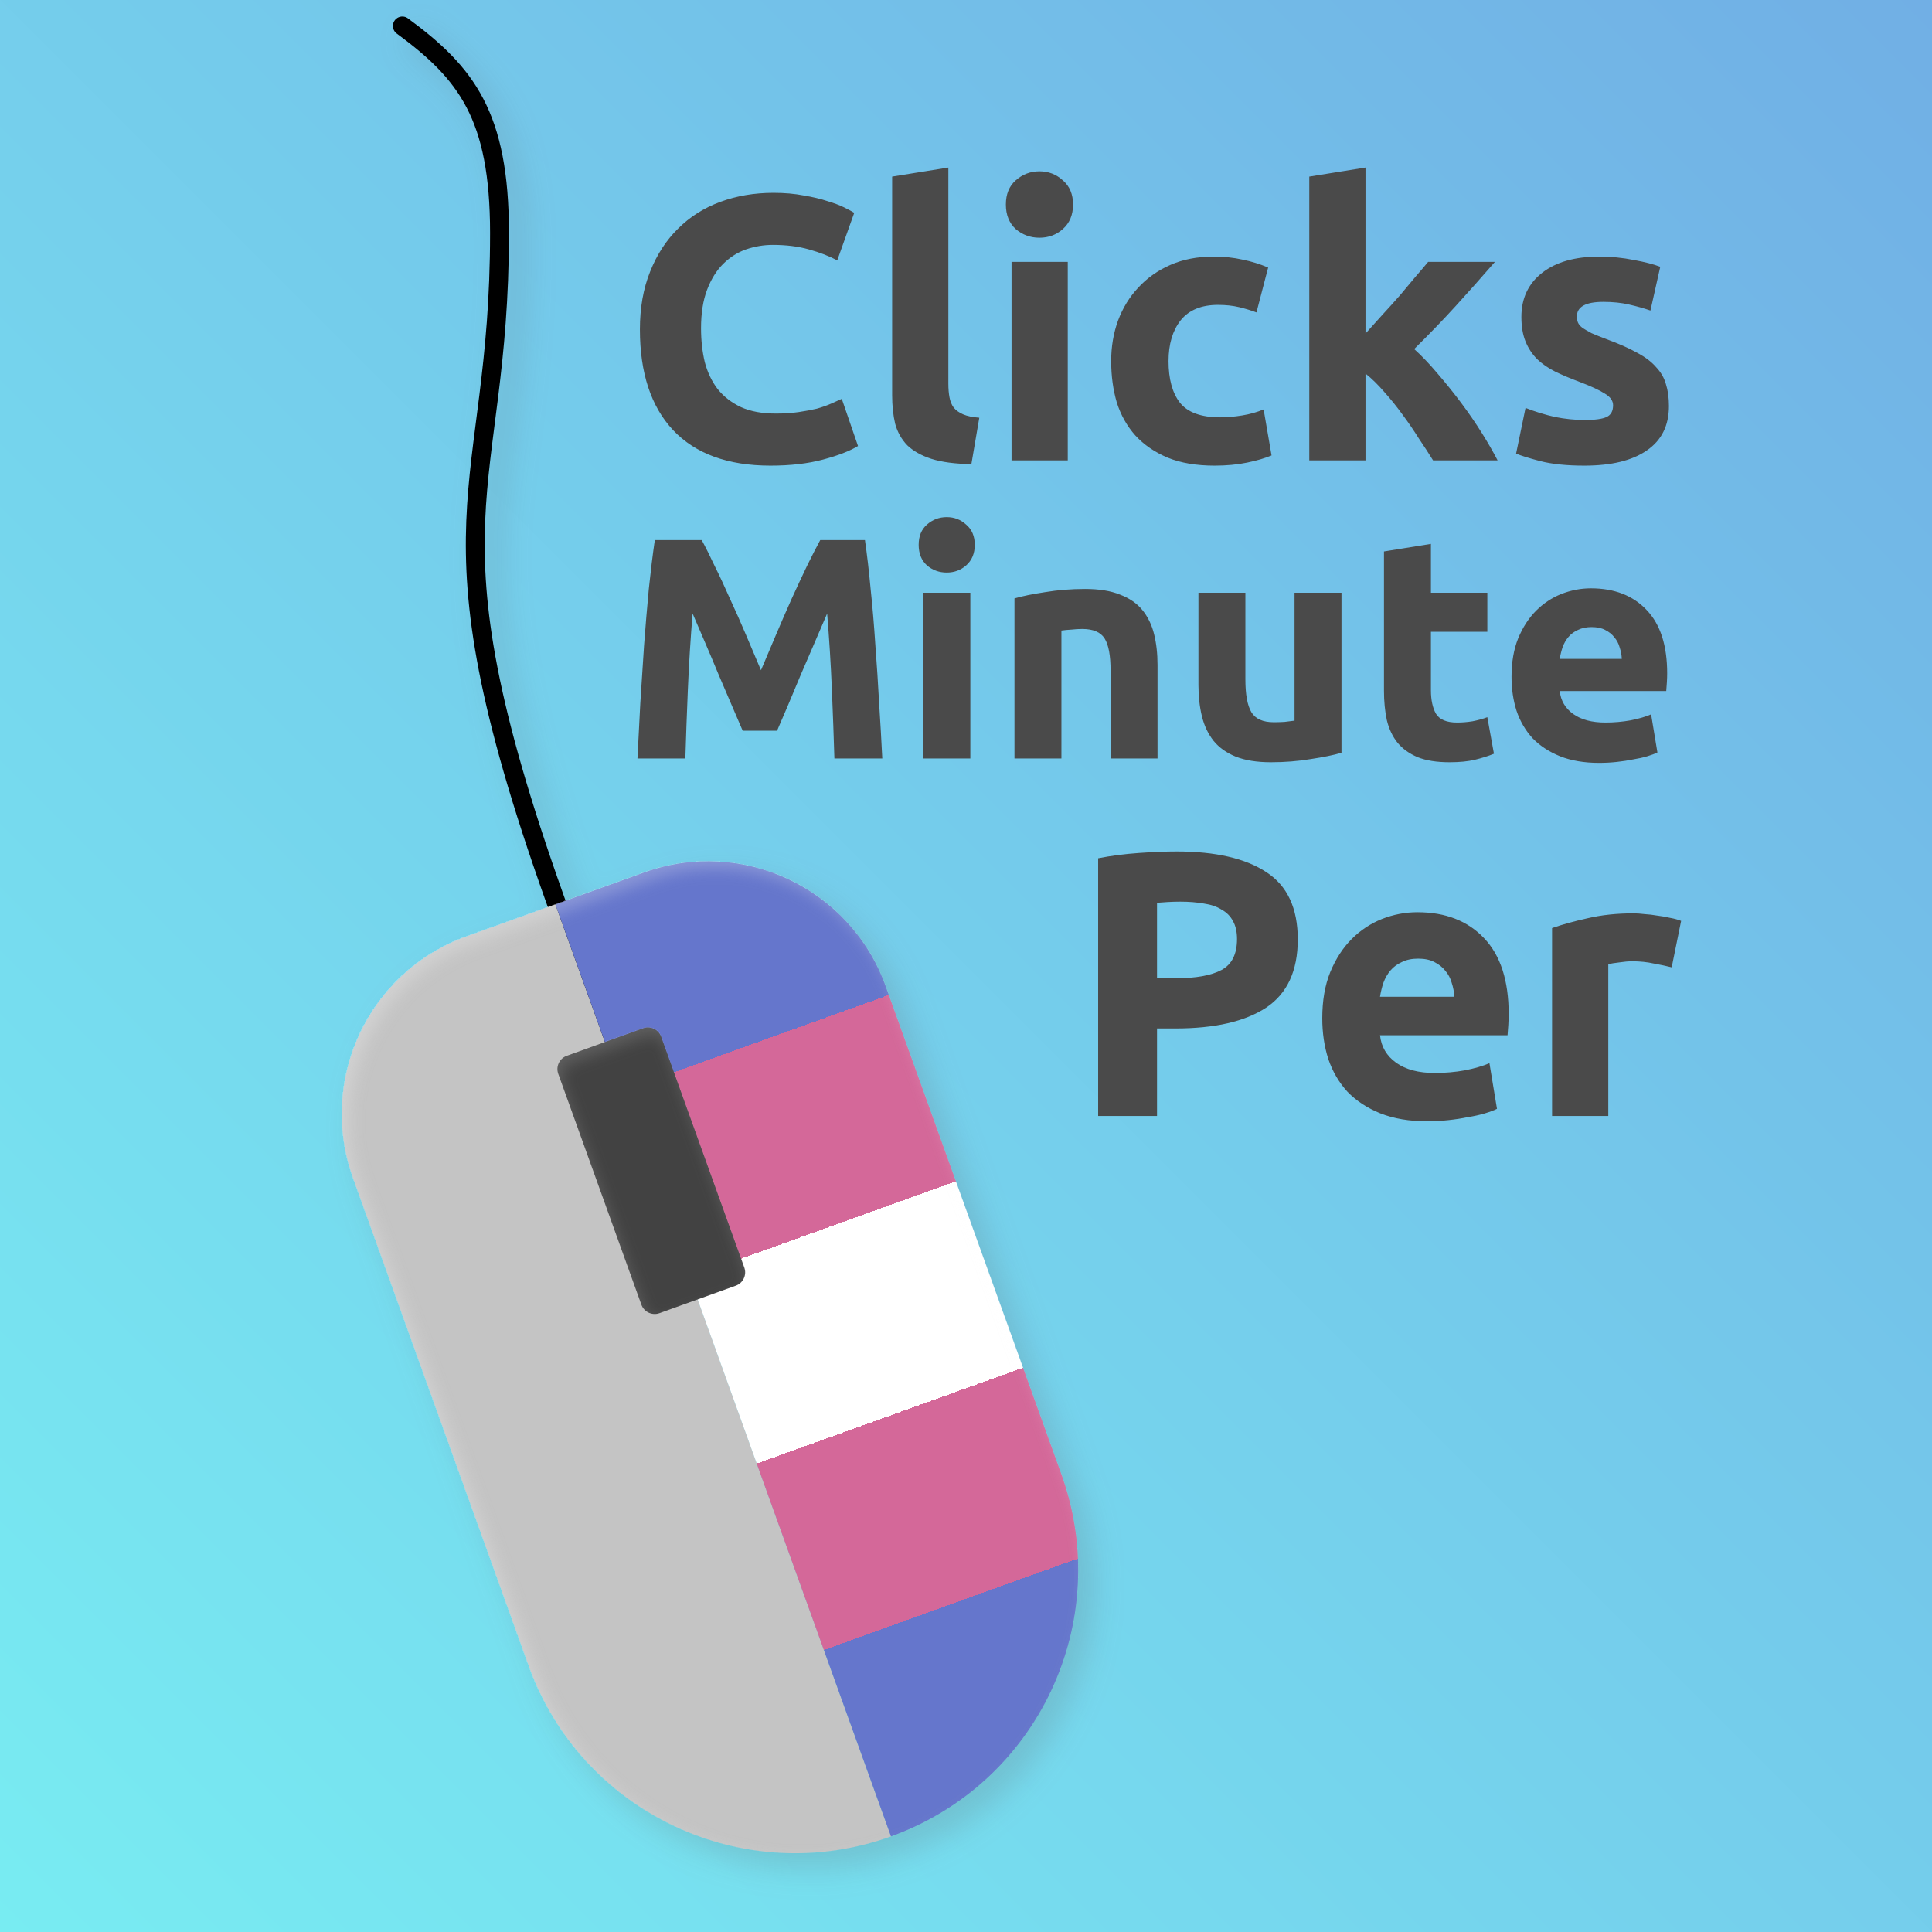
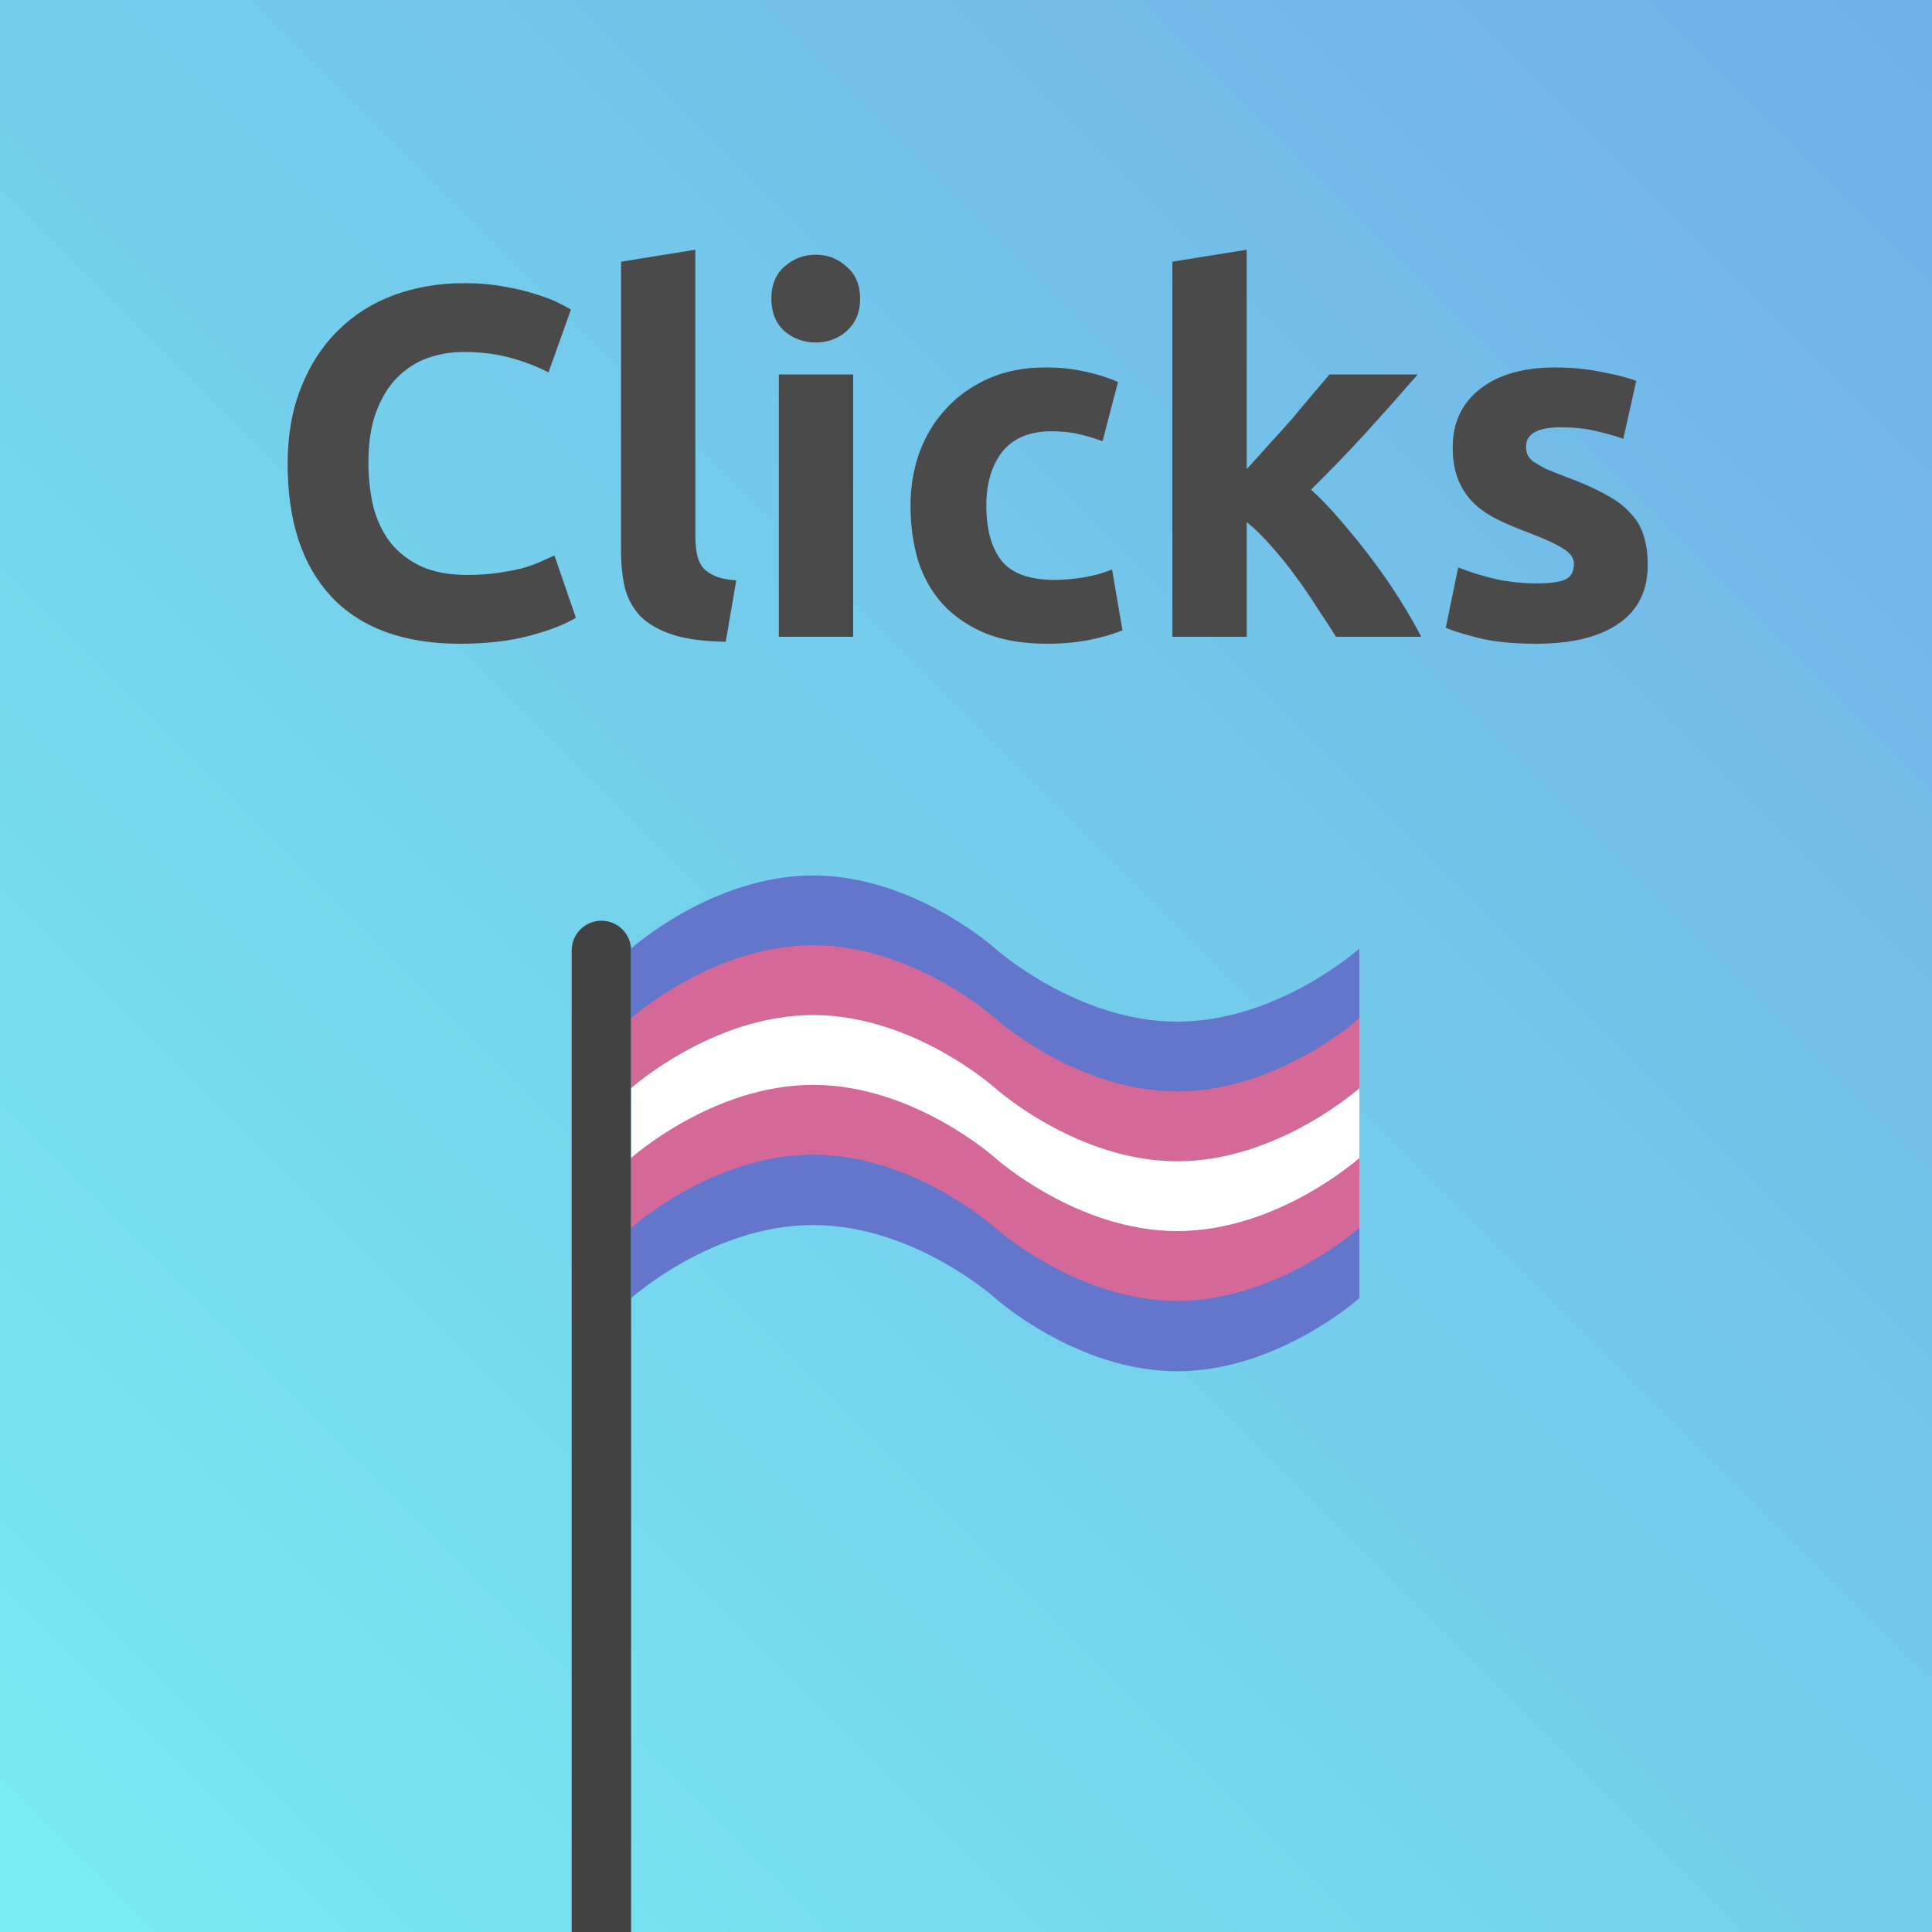
- <svg xmlns="http://www.w3.org/2000/svg" width="2048" height="2048" fill="none">
-   <g clip-path="url(#a)">
-     <path fill="url(#b)" d="M0 0h2048v2048H0z" />
-     <g filter="url(#c)">
-       <path d="M426.499 27.5c67.646 49.769 103 94.733 103 219.501 0 281.858-86.608 297.713 58.177 704.301 115.829 325.268 155.379 391.178 160.676 383.478" stroke="#000" stroke-width="20" stroke-linecap="round" stroke-linejoin="bevel" />
-       <g filter="url(#d)">
-         <path d="m588.736 958.744-94.085 33.882c-103.924 37.424-157.832 152.014-120.407 255.934l186.349 517.47c56.137 155.88 228.015 236.75 383.9 180.61L588.736 958.744Z" fill="#C4C4C4" />
-         <path d="M938.755 1045.27c-37.424-103.924-152.01-157.832-255.933-120.407l-94.086 33.881 355.757 987.896c155.887-56.14 236.747-228.02 180.607-383.9l-186.345-517.47Z" fill="url(#e)" />
-         <g filter="url(#f)">
-           <rect width="116" height="290" rx="15" transform="scale(-1 1) rotate(19.805 -3455.334 -1450.487)" fill="#424242" />
-         </g>
-       </g>
+ <svg xmlns="http://www.w3.org/2000/svg" width="2048" height="2048" viewBox="0 0 2048 2048" fill="none">
+   <g clip-path="url(#clip0_4844_8179)">
+     <rect y="2048" width="2048" height="2048" transform="rotate(-90 0 2048)" fill="url(#paint0_angular_4844_8179)" />
+     <g clip-path="url(#clip1_4844_8179)">
+       <rect width="2048" height="2048" fill="url(#paint1_linear_4844_8179)" />
+       <path d="M487.836 682.402C428.27 682.402 382.802 665.836 351.433 632.704C320.416 599.573 304.908 552.519 304.908 491.543C304.908 461.231 309.666 434.267 319.182 410.652C328.699 386.685 341.74 366.594 358.306 350.381C374.872 333.815 394.61 321.303 417.52 312.843C440.43 304.384 465.279 300.155 492.066 300.155C507.574 300.155 521.673 301.388 534.362 303.856C547.05 305.97 558.153 308.614 567.669 311.786C577.186 314.606 585.116 317.602 591.461 320.774C597.805 323.946 602.387 326.413 605.207 328.176L581.415 394.791C570.137 388.799 556.919 383.689 541.763 379.459C526.96 375.23 510.041 373.115 491.008 373.115C478.32 373.115 465.807 375.23 453.471 379.459C441.487 383.689 430.737 390.562 421.221 400.078C412.057 409.242 404.655 421.226 399.015 436.03C393.376 450.833 390.556 468.809 390.556 489.956C390.556 506.875 392.319 522.736 395.843 537.539C399.72 551.99 405.712 564.503 413.819 575.077C422.278 585.65 433.204 594.11 446.598 600.454C459.992 606.446 476.205 609.442 495.238 609.442C507.222 609.442 517.972 608.737 527.488 607.327C537.005 605.917 545.464 604.331 552.866 602.569C560.268 600.454 566.788 598.163 572.428 595.696C578.067 593.228 583.178 590.937 587.76 588.823L610.494 654.91C598.862 661.959 582.473 668.303 561.325 673.943C540.177 679.582 515.681 682.402 487.836 682.402ZM769.334 680.287C746.424 679.934 727.743 677.467 713.292 672.885C699.193 668.303 687.915 661.959 679.455 653.852C671.349 645.393 665.709 635.348 662.537 623.717C659.717 611.733 658.308 598.339 658.308 583.536V277.421L737.083 264.732V567.675C737.083 574.724 737.612 581.068 738.669 586.708C739.727 592.347 741.665 597.106 744.485 600.983C747.657 604.86 752.063 608.032 757.702 610.499C763.342 612.966 770.92 614.552 780.436 615.257L769.334 680.287ZM904.366 675H825.59V396.906H904.366V675ZM911.768 316.544C911.768 330.995 907.009 342.45 897.493 350.91C888.329 359.016 877.402 363.07 864.714 363.07C852.025 363.07 840.922 359.016 831.406 350.91C822.242 342.45 817.66 330.995 817.66 316.544C817.66 302.093 822.242 290.814 831.406 282.708C840.922 274.249 852.025 270.019 864.714 270.019C877.402 270.019 888.329 274.249 897.493 282.708C907.009 290.814 911.768 302.093 911.768 316.544ZM965.199 535.953C965.199 515.863 968.371 497.006 974.715 479.383C981.412 461.407 990.929 445.899 1003.26 432.857C1015.6 419.464 1030.58 408.89 1048.2 401.136C1065.83 393.381 1085.92 389.504 1108.48 389.504C1123.28 389.504 1136.85 390.914 1149.18 393.734C1161.52 396.201 1173.51 399.902 1185.14 404.836L1168.75 467.751C1161.34 464.932 1153.24 462.464 1144.43 460.35C1135.62 458.235 1125.75 457.177 1114.82 457.177C1091.56 457.177 1074.11 464.403 1062.48 478.854C1051.2 493.305 1045.56 512.338 1045.56 535.953C1045.56 560.978 1050.85 580.363 1061.42 594.11C1072.35 607.856 1091.2 614.729 1117.99 614.729C1127.51 614.729 1137.73 613.848 1148.66 612.085C1159.58 610.323 1169.63 607.503 1178.79 603.626L1189.89 668.127C1180.73 672.004 1169.28 675.352 1155.53 678.172C1141.78 680.992 1126.63 682.402 1110.06 682.402C1084.68 682.402 1062.83 678.701 1044.5 671.299C1026.18 663.545 1011.02 653.147 999.035 640.106C987.404 627.065 978.769 611.733 973.129 594.11C967.842 576.134 965.199 556.748 965.199 535.953ZM1321.54 497.358C1329.29 488.899 1337.22 480.088 1345.33 470.923C1353.79 461.759 1361.9 452.772 1369.65 443.96C1377.41 434.796 1384.63 426.161 1391.33 418.054C1398.38 409.947 1404.37 402.898 1409.3 396.906H1502.88C1484.2 418.406 1465.87 439.025 1447.9 458.763C1430.27 478.149 1410.89 498.239 1389.74 519.035C1400.32 528.551 1411.24 540.006 1422.52 553.4C1433.8 566.441 1444.73 580.011 1455.3 594.11C1465.87 608.208 1475.57 622.307 1484.38 636.405C1493.19 650.504 1500.59 663.369 1506.58 675H1416.18C1410.54 665.836 1404.02 655.791 1396.61 644.864C1389.57 633.586 1381.99 622.483 1373.88 611.557C1365.77 600.278 1357.14 589.528 1347.97 579.306C1339.16 569.085 1330.35 560.449 1321.54 553.4V675H1242.76V277.421L1321.54 264.732V497.358ZM1628.77 618.43C1643.22 618.43 1653.44 617.02 1659.43 614.2C1665.42 611.38 1668.42 605.917 1668.42 597.81C1668.42 591.466 1664.54 586.003 1656.79 581.421C1649.03 576.486 1637.22 571.023 1621.36 565.031C1609.03 560.449 1597.75 555.691 1587.53 550.757C1577.66 545.822 1569.2 540.006 1562.15 533.31C1555.1 526.26 1549.64 517.977 1545.76 508.461C1541.88 498.944 1539.94 487.489 1539.94 474.096C1539.94 448.013 1549.64 427.394 1569.02 412.238C1588.41 397.082 1615.02 389.504 1648.86 389.504C1665.77 389.504 1681.99 391.09 1697.5 394.263C1713 397.082 1725.34 400.254 1734.5 403.779L1720.76 465.108C1711.59 461.936 1701.55 459.116 1690.62 456.649C1680.05 454.181 1668.07 452.948 1654.67 452.948C1630 452.948 1617.66 459.821 1617.66 473.567C1617.66 476.739 1618.19 479.559 1619.25 482.026C1620.31 484.493 1622.42 486.961 1625.59 489.428C1628.77 491.543 1633 494.01 1638.28 496.83C1643.92 499.297 1650.97 502.117 1659.43 505.289C1676.7 511.633 1690.98 517.977 1702.25 524.322C1713.53 530.314 1722.34 537.01 1728.69 544.412C1735.39 551.461 1739.97 559.392 1742.44 568.203C1745.25 577.015 1746.66 587.237 1746.66 598.868C1746.66 626.36 1736.27 647.155 1715.47 661.254C1695.03 675.352 1665.95 682.402 1628.24 682.402C1603.56 682.402 1582.95 680.287 1566.38 676.057C1550.17 671.828 1538.89 668.303 1532.54 665.483L1545.76 601.511C1559.15 606.798 1572.9 611.028 1587 614.2C1601.1 617.02 1615.02 618.43 1628.77 618.43Z" fill="#4A4A4A" />
+       <rect x="606" y="976" width="63" height="1302" rx="31.5" fill="#424242" />
    </g>
-     <path d="M816.728 493.6c-45.067 0-79.467-12.533-103.2-37.6-23.467-25.067-35.2-60.667-35.2-106.8 0-22.933 3.6-43.333 10.8-61.2 7.2-18.133 17.067-33.333 29.6-45.6 12.533-12.533 27.467-22 44.8-28.4 17.333-6.4 36.133-9.6 56.4-9.6 11.733 0 22.4.933 32 2.8 9.6 1.6 18 3.6 25.2 6 7.2 2.133 13.2 4.4 18 6.8 4.8 2.4 8.267 4.267 10.4 5.6l-18 50.4c-8.533-4.533-18.533-8.4-30-11.6-11.2-3.2-24-4.8-38.4-4.8-9.6 0-19.067 1.6-28.4 4.8-9.067 3.2-17.2 8.4-24.4 15.6-6.933 6.933-12.533 16-16.8 27.2-4.267 11.2-6.4 24.8-6.4 40.8 0 12.8 1.333 24.8 4 36 2.933 10.933 7.467 20.4 13.6 28.4 6.4 8 14.667 14.4 24.8 19.2 10.133 4.533 22.4 6.8 36.8 6.8 9.067 0 17.2-.533 24.4-1.6 7.2-1.067 13.6-2.267 19.2-3.6 5.6-1.6 10.533-3.333 14.8-5.2 4.267-1.867 8.133-3.6 11.6-5.2l17.2 50c-8.8 5.333-21.2 10.133-37.2 14.4-16 4.267-34.533 6.4-55.6 6.4ZM1029.7 492c-17.33-.267-31.464-2.133-42.397-5.6-10.667-3.467-19.2-8.267-25.6-14.4-6.133-6.4-10.4-14-12.8-22.8-2.133-9.067-3.2-19.2-3.2-30.4V187.2l59.597-9.6v229.2c0 5.333.4 10.133 1.2 14.4.8 4.267 2.27 7.867 4.4 10.8 2.4 2.933 5.74 5.333 10 7.2 4.27 1.867 10 3.067 17.2 3.6l-8.4 49.2Zm102.17-4h-59.6V277.6h59.6V488Zm5.6-271.2c0 10.933-3.6 19.6-10.8 26-6.94 6.133-15.2 9.2-24.8 9.2-9.6 0-18-3.067-25.2-9.2-6.94-6.4-10.4-15.067-10.4-26s3.46-19.467 10.4-25.6c7.2-6.4 15.6-9.6 25.2-9.6s17.86 3.2 24.8 9.6c7.2 6.133 10.8 14.667 10.8 25.6Zm40.42 166c0-15.2 2.4-29.467 7.2-42.8 5.07-13.6 12.27-25.333 21.6-35.2 9.33-10.133 20.67-18.133 34-24 13.33-5.867 28.53-8.8 45.6-8.8 11.2 0 21.47 1.067 30.8 3.2 9.33 1.867 18.4 4.667 27.2 8.4l-12.4 47.6c-5.6-2.133-11.73-4-18.4-5.6-6.67-1.6-14.13-2.4-22.4-2.4-17.6 0-30.8 5.467-39.6 16.4-8.53 10.933-12.8 25.333-12.8 43.2 0 18.933 4 33.6 12 44 8.27 10.4 22.53 15.6 42.8 15.6 7.2 0 14.93-.667 23.2-2s15.87-3.467 22.8-6.4l8.4 48.8c-6.93 2.933-15.6 5.467-26 7.6s-21.87 3.2-34.4 3.2c-19.2 0-35.73-2.8-49.6-8.4-13.87-5.867-25.33-13.733-34.4-23.6-8.8-9.867-15.33-21.467-19.6-34.8-4-13.6-6-28.267-6-44Zm269.6-29.2c5.87-6.4 11.87-13.067 18-20 6.4-6.933 12.53-13.733 18.4-20.4 5.87-6.933 11.33-13.467 16.4-19.6 5.33-6.133 9.87-11.467 13.6-16h70.8c-14.13 16.267-28 31.867-41.6 46.8-13.33 14.667-28 29.867-44 45.6 8 7.2 16.27 15.867 24.8 26a570.088 570.088 0 0 1 24.8 30.8c8 10.667 15.33 21.333 22 32 6.67 10.667 12.27 20.4 16.8 29.2h-68.4c-4.27-6.933-9.2-14.533-14.8-22.8a382.88 382.88 0 0 0-17.2-25.2 290.514 290.514 0 0 0-19.6-24.4c-6.67-7.733-13.33-14.267-20-19.6v92h-59.6V187.2l59.6-9.6v176Zm232.44 91.6c10.93 0 18.67-1.067 23.2-3.2 4.53-2.133 6.8-6.267 6.8-12.4 0-4.8-2.93-8.933-8.8-12.4-5.87-3.733-14.8-7.867-26.8-12.4-9.33-3.467-17.87-7.067-25.6-10.8-7.47-3.733-13.87-8.133-19.2-13.2-5.33-5.333-9.47-11.6-12.4-18.8-2.93-7.2-4.4-15.867-4.4-26 0-19.733 7.33-35.333 22-46.8 14.67-11.467 34.8-17.2 60.4-17.2 12.8 0 25.07 1.2 36.8 3.6 11.73 2.133 21.07 4.533 28 7.2l-10.4 46.4c-6.93-2.4-14.53-4.533-22.8-6.4-8-1.867-17.07-2.8-27.2-2.8-18.67 0-28 5.2-28 15.6 0 2.4.4 4.533 1.2 6.4.8 1.867 2.4 3.733 4.8 5.6 2.4 1.6 5.6 3.467 9.6 5.6 4.27 1.867 9.6 4 16 6.4 13.07 4.8 23.87 9.6 32.4 14.4 8.53 4.533 15.2 9.6 20 15.2 5.07 5.333 8.53 11.333 10.4 18 2.13 6.667 3.2 14.4 3.2 23.2 0 20.8-7.87 36.533-23.6 47.2-15.47 10.667-37.47 16-66 16-18.67 0-34.27-1.6-46.8-4.8-12.27-3.2-20.8-5.867-25.6-8l10-48.4c10.13 4 20.53 7.2 31.2 9.6 10.67 2.133 21.2 3.2 31.6 3.2ZM743.877 572.538c4.008 7.348 8.573 16.477 13.694 27.388 5.344 10.688 10.8 22.378 16.366 35.07a1237.422 1237.422 0 0 1 17.034 38.41c5.567 13.137 10.8 25.495 15.698 37.074a80226.189 80226.189 0 0 1 15.698-37.074 2202.757 2202.757 0 0 1 16.7-38.41c5.79-12.692 11.245-24.382 16.366-35.07 5.344-10.911 10.02-20.04 14.028-27.388h47.428c2.227 15.364 4.231 32.621 6.012 51.77 2.004 18.927 3.674 38.744 5.01 59.452a2781.409 2781.409 0 0 1 4.008 61.79c1.336 20.708 2.45 40.191 3.34 58.45h-50.768c-.668-22.489-1.558-46.983-2.672-73.48a1983.757 1983.757 0 0 0-5.01-80.16c-4.008 9.352-8.461 19.706-13.36 31.062l-14.696 34.068a3016.063 3016.063 0 0 1-13.694 32.732 3339.456 3339.456 0 0 0-11.356 26.386h-36.406a3266.092 3266.092 0 0 0-11.356-26.386 7166.935 7166.935 0 0 0-14.028-32.732 2217.361 2217.361 0 0 0-14.362-34.068 14747.73 14747.73 0 0 1-13.36-31.062 1987.416 1987.416 0 0 0-5.01 80.16c-1.113 26.497-2.004 50.991-2.672 73.48h-50.768c.891-18.259 1.893-37.742 3.006-58.45 1.336-20.708 2.672-41.305 4.008-61.79a3198.732 3198.732 0 0 1 5.01-59.452c2.004-19.149 4.12-36.406 6.346-51.77h49.766ZM1028.6 804h-49.767V628.316h49.767V804Zm4.68-226.452c0 9.129-3.01 16.366-9.02 21.71-5.79 5.121-12.69 7.682-20.71 7.682-8.017 0-15.031-2.561-21.043-7.682-5.789-5.344-8.684-12.581-8.684-21.71 0-9.129 2.895-16.255 8.684-21.376 6.012-5.344 13.026-8.016 21.043-8.016 8.02 0 14.92 2.672 20.71 8.016 6.01 5.121 9.02 12.247 9.02 21.376Zm42.1 56.78c8.46-2.449 19.37-4.676 32.73-6.68 13.36-2.227 27.39-3.34 42.09-3.34 14.91 0 27.27 2.004 37.07 6.012 10.02 3.785 17.92 9.241 23.71 16.366 5.79 7.125 9.91 15.587 12.36 25.384 2.45 9.797 3.68 20.708 3.68 32.732V804h-49.77v-93.186c0-16.032-2.12-27.388-6.35-34.068-4.23-6.68-12.13-10.02-23.71-10.02-3.56 0-7.35.223-11.36.668-4 .223-7.57.557-10.68 1.002V804h-49.77V634.328Zm346.65 163.66c-8.46 2.449-19.37 4.676-32.73 6.68-13.36 2.227-27.39 3.34-42.09 3.34-14.92 0-27.39-2.004-37.41-6.012-9.79-4.008-17.59-9.575-23.38-16.7-5.79-7.348-9.91-16.032-12.35-26.052-2.45-10.02-3.68-21.042-3.68-33.066v-97.862h49.77v91.85c0 16.032 2.11 27.611 6.34 34.736 4.23 7.125 12.14 10.688 23.72 10.688 3.56 0 7.35-.111 11.35-.334 4.01-.445 7.57-.891 10.69-1.336V628.316h49.77v169.672Zm45.04-213.426 49.77-8.016v51.77h59.79v41.416h-59.79v61.79c0 10.465 1.78 18.815 5.34 25.05 3.79 6.235 11.25 9.352 22.38 9.352 5.35 0 10.8-.445 16.37-1.336 5.79-1.113 11.02-2.561 15.7-4.342l7.01 38.744c-6.01 2.449-12.69 4.565-20.04 6.346-7.35 1.781-16.37 2.672-27.05 2.672-13.59 0-24.83-1.781-33.74-5.344-8.91-3.785-16.03-8.907-21.37-15.364-5.35-6.68-9.13-14.696-11.36-24.048-2-9.352-3.01-19.706-3.01-31.062V584.562Zm135.21 132.932c0-15.587 2.34-29.169 7.01-40.748 4.9-11.801 11.25-21.599 19.04-29.392 7.79-7.793 16.7-13.694 26.72-17.702 10.24-4.008 20.71-6.012 31.4-6.012 24.93 0 44.64 7.682 59.11 23.046 14.48 15.141 21.71 37.519 21.71 67.134 0 2.895-.11 6.123-.33 9.686-.22 3.34-.45 6.346-.67 9.018h-112.89c1.11 10.243 5.9 18.37 14.36 24.382 8.46 6.012 19.82 9.018 34.07 9.018 9.13 0 18.04-.779 26.72-2.338 8.91-1.781 16.14-3.897 21.71-6.346l6.68 40.414c-2.67 1.336-6.23 2.672-10.69 4.008-4.45 1.336-9.46 2.449-15.03 3.34-5.34 1.113-11.13 2.004-17.37 2.672-6.23.668-12.47 1.002-18.7 1.002-15.81 0-29.61-2.338-41.42-7.014-11.57-4.676-21.26-11.022-29.05-19.038-7.57-8.239-13.25-17.925-17.04-29.058-3.56-11.133-5.34-23.157-5.34-36.072Zm116.9-19.038c-.22-4.231-1-8.35-2.34-12.358a27.53 27.53 0 0 0-5.68-10.688c-2.45-3.117-5.68-5.678-9.68-7.682-3.79-2.004-8.58-3.006-14.37-3.006-5.56 0-10.35 1.002-14.36 3.006-4.01 1.781-7.35 4.231-10.02 7.348s-4.79 6.791-6.34 11.022a76.76 76.76 0 0 0-3.01 12.358h65.8ZM1247.29 902.6c41.34 0 73.07 7.333 95.2 22 22.14 14.4 33.2 38.133 33.2 71.2 0 33.33-11.2 57.47-33.6 72.4-22.4 14.67-54.4 22-96 22h-19.6v92.8h-62.4V909.8c13.6-2.667 28-4.533 43.2-5.6 15.2-1.067 28.54-1.6 40-1.6Zm4 53.2c-4.53 0-9.06.133-13.6.4-4.26.267-8 .533-11.2.8v80h19.6c21.6 0 37.87-2.93 48.8-8.8 10.94-5.87 16.4-16.8 16.4-32.8 0-7.733-1.46-14.133-4.4-19.2-2.66-5.067-6.66-9.067-12-12-5.06-3.2-11.33-5.333-18.8-6.4-7.46-1.333-15.73-2-24.8-2Zm150.37 123.6c0-18.67 2.8-34.93 8.4-48.8 5.86-14.13 13.46-25.87 22.8-35.2 9.33-9.333 20-16.4 32-21.2 12.26-4.8 24.8-7.2 37.6-7.2 29.86 0 53.46 9.2 70.8 27.6 17.33 18.13 26 44.93 26 80.4 0 3.47-.14 7.33-.4 11.6-.27 4-.54 7.6-.8 10.8h-135.2c1.33 12.27 7.06 22 17.2 29.2 10.13 7.2 23.73 10.8 40.8 10.8 10.93 0 21.6-.93 32-2.8 10.66-2.13 19.33-4.67 26-7.6l8 48.4c-3.2 1.6-7.47 3.2-12.8 4.8-5.34 1.6-11.34 2.93-18 4-6.4 1.33-13.34 2.4-20.8 3.2-7.47.8-14.94 1.2-22.4 1.2-18.94 0-35.47-2.8-49.6-8.4-13.87-5.6-25.47-13.2-34.8-22.8-9.07-9.87-15.87-21.47-20.4-34.8-4.27-13.33-6.4-27.73-6.4-43.2Zm140-22.8c-.27-5.07-1.2-10-2.8-14.8-1.34-4.8-3.6-9.07-6.8-12.8-2.94-3.73-6.8-6.8-11.6-9.2-4.54-2.4-10.27-3.6-17.2-3.6-6.67 0-12.4 1.2-17.2 3.6-4.8 2.13-8.8 5.07-12 8.8-3.2 3.73-5.74 8.13-7.6 13.2-1.6 4.8-2.8 9.73-3.6 14.8h78.8Zm230.39-31.2c-5.33-1.33-11.6-2.67-18.8-4-7.2-1.6-14.93-2.4-23.2-2.4-3.73 0-8.27.4-13.6 1.2-5.07.53-8.93 1.2-11.6 2V1183h-59.6V983.8c10.67-3.733 23.2-7.2 37.6-10.4 14.67-3.467 30.93-5.2 48.8-5.2 3.2 0 7.07.267 11.6.8 4.53.267 9.07.8 13.6 1.6 4.53.533 9.07 1.333 13.6 2.4 4.53.8 8.4 1.867 11.6 3.2l-10 49.2Z" fill="#4A4A4A" />
+     <path d="M862 928C755.409 928 669 1005.5 669 1005.5V1080.08C669 1080.08 755.409 1002.58 862 1002.58C968.591 1002.58 1055 1080.08 1055 1080.08C1055 1080.08 1141.41 1157.58 1248 1157.58C1354.59 1157.58 1441 1080.08 1441 1080.08V1005.5C1441 1005.5 1354.59 1083 1248 1083C1141.41 1083 1055 1005.5 1055 1005.5C1055 1005.5 968.591 928 862 928Z" fill="#6476CC" />
+     <path d="M862 1002C755.409 1002 669 1079.5 669 1079.5V1154.08C669 1154.08 755.409 1076.58 862 1076.58C968.591 1076.58 1055 1154.08 1055 1154.08C1055 1154.08 1141.41 1231.58 1248 1231.58C1354.59 1231.58 1441 1154.08 1441 1154.08V1079.5C1441 1079.5 1354.59 1157 1248 1157C1141.41 1157 1055 1079.5 1055 1079.5C1055 1079.5 968.591 1002 862 1002Z" fill="#D46899" />
+     <path d="M862 1076C755.409 1076 669 1153.5 669 1153.5V1228.08C669 1228.08 755.409 1150.58 862 1150.58C968.591 1150.58 1055 1228.08 1055 1228.08C1055 1228.08 1141.41 1305.58 1248 1305.58C1354.59 1305.58 1441 1228.08 1441 1228.08V1153.5C1441 1153.5 1354.59 1231 1248 1231C1141.41 1231 1055 1153.5 1055 1153.5C1055 1153.5 968.591 1076 862 1076Z" fill="white" />
+     <path d="M862 1150C755.409 1150 669 1227.5 669 1227.5V1302.08C669 1302.08 755.409 1224.58 862 1224.58C968.591 1224.58 1055 1302.08 1055 1302.08C1055 1302.08 1141.41 1379.58 1248 1379.58C1354.59 1379.58 1441 1302.08 1441 1302.08V1227.5C1441 1227.5 1354.59 1305 1248 1305C1141.41 1305 1055 1227.5 1055 1227.5C1055 1227.5 968.591 1150 862 1150Z" fill="#D46899" />
+     <path d="M862 1224C755.409 1224 669 1301.5 669 1301.5V1376.08C669 1376.08 755.409 1298.58 862 1298.58C968.591 1298.58 1055 1376.08 1055 1376.08C1055 1376.08 1141.41 1453.58 1248 1453.58C1354.59 1453.58 1441 1376.08 1441 1376.08V1301.5C1441 1301.5 1354.59 1379 1248 1379C1141.41 1379 1055 1301.5 1055 1301.5C1055 1301.5 968.591 1224 862 1224Z" fill="#6476CC" />
  </g>
  <defs>
-     <filter id="c" x="346.359" y="1.5" width="844.571" height="2094.79" filterUnits="userSpaceOnUse" color-interpolation-filters="sRGB">
-       <feFlood flood-opacity="0" result="BackgroundImageFix" />
-       <feColorMatrix in="SourceAlpha" values="0 0 0 0 0 0 0 0 0 0 0 0 0 0 0 0 0 0 127 0" result="hardAlpha" />
-       <feOffset dx="16" dy="16" />
-       <feGaussianBlur stdDeviation="16" />
-       <feColorMatrix values="0 0 0 0 0.362 0 0 0 0 0.362 0 0 0 0 0.362 0 0 0 0.2 0" />
-       <feBlend in2="BackgroundImageFix" result="effect1_dropShadow_2596:8143" />
-       <feBlend in="SourceGraphic" in2="effect1_dropShadow_2596:8143" result="shape" />
-     </filter>
-     <filter id="d" x="362.359" y="912.979" width="788.571" height="1143.31" filterUnits="userSpaceOnUse" color-interpolation-filters="sRGB">
-       <feFlood flood-opacity="0" result="BackgroundImageFix" />
-       <feBlend in="SourceGraphic" in2="BackgroundImageFix" result="shape" />
-       <feColorMatrix in="SourceAlpha" values="0 0 0 0 0 0 0 0 0 0 0 0 0 0 0 0 0 0 127 0" result="hardAlpha" />
-       <feOffset dx="8" dy="8" />
-       <feGaussianBlur stdDeviation="8" />
-       <feComposite in2="hardAlpha" operator="arithmetic" k2="-1" k3="1" />
-       <feColorMatrix values="0 0 0 0 0.975 0 0 0 0 0.975 0 0 0 0 0.975 0 0 0 0.25 0" />
-       <feBlend in2="shape" result="effect1_innerShadow_2596:8143" />
-     </filter>
-     <filter id="f" x="590.874" y="1089.12" width="203.014" height="311.768" filterUnits="userSpaceOnUse" color-interpolation-filters="sRGB">
-       <feFlood flood-opacity="0" result="BackgroundImageFix" />
-       <feBlend in="SourceGraphic" in2="BackgroundImageFix" result="shape" />
-       <feColorMatrix in="SourceAlpha" values="0 0 0 0 0 0 0 0 0 0 0 0 0 0 0 0 0 0 127 0" result="hardAlpha" />
-       <feOffset dx="4" dy="8" />
-       <feGaussianBlur stdDeviation="8" />
-       <feComposite in2="hardAlpha" operator="arithmetic" k2="-1" k3="1" />
-       <feColorMatrix values="0 0 0 0 0.817 0 0 0 0 0.817 0 0 0 0 0.817 0 0 0 0.2 0" />
-       <feBlend in2="shape" result="effect1_innerShadow_2596:8143" />
-     </filter>
-     <linearGradient id="b" x1="2048" y1="0" x2="0" y2="2048" gradientUnits="userSpaceOnUse">
+     <radialGradient id="paint0_angular_4844_8179" cx="0" cy="0" r="1" gradientUnits="userSpaceOnUse" gradientTransform="translate(1024 3072) rotate(90) scale(1024)">
+       <stop stop-color="#F27878" />
+       <stop offset="0.25" stop-color="#EC8282" stop-opacity="0.868" />
+       <stop offset="0.25" stop-color="#F2D478" />
+       <stop offset="0.5" stop-color="#F2D478" />
+       <stop offset="0.5" stop-color="#6576CC" />
+       <stop offset="0.75" stop-color="#6576CC" />
+       <stop offset="0.75" stop-color="#60B358" />
+       <stop offset="1" stop-color="#60B358" />
+     </radialGradient>
+     <linearGradient id="paint1_linear_4844_8179" x1="2048" y1="0" x2="0" y2="2048" gradientUnits="userSpaceOnUse">
      <stop stop-color="#71AFE5" />
      <stop offset="1" stop-color="#78ECF2" />
      <stop offset="1" stop-color="#78ECF2" />
    </linearGradient>
-     <linearGradient id="e" x1="729.864" y1="907.922" x2="1085.62" y2="1895.82" gradientUnits="userSpaceOnUse">
-       <stop stop-color="#6576CC" />
-       <stop offset=".2" stop-color="#6576CC" />
-       <stop offset=".2" stop-color="#D46899" />
-       <stop offset=".4" stop-color="#D46899" />
-       <stop offset=".4" stop-color="#fff" />
-       <stop offset=".6" stop-color="#fff" />
-       <stop offset=".6" stop-color="#D46899" />
-       <stop offset=".8" stop-color="#D46899" />
-       <stop offset=".8" stop-color="#6576CC" />
-       <stop offset="1" stop-color="#6576CC" />
-     </linearGradient>
-     <clipPath id="a">
-       <path fill="#fff" d="M0 0h2048v2048H0z" />
+     <clipPath id="clip0_4844_8179">
+       <rect width="2048" height="2048" fill="white" />
+     </clipPath>
+     <clipPath id="clip1_4844_8179">
+       <rect width="2048" height="2048" fill="white" />
    </clipPath>
  </defs>
</svg>
